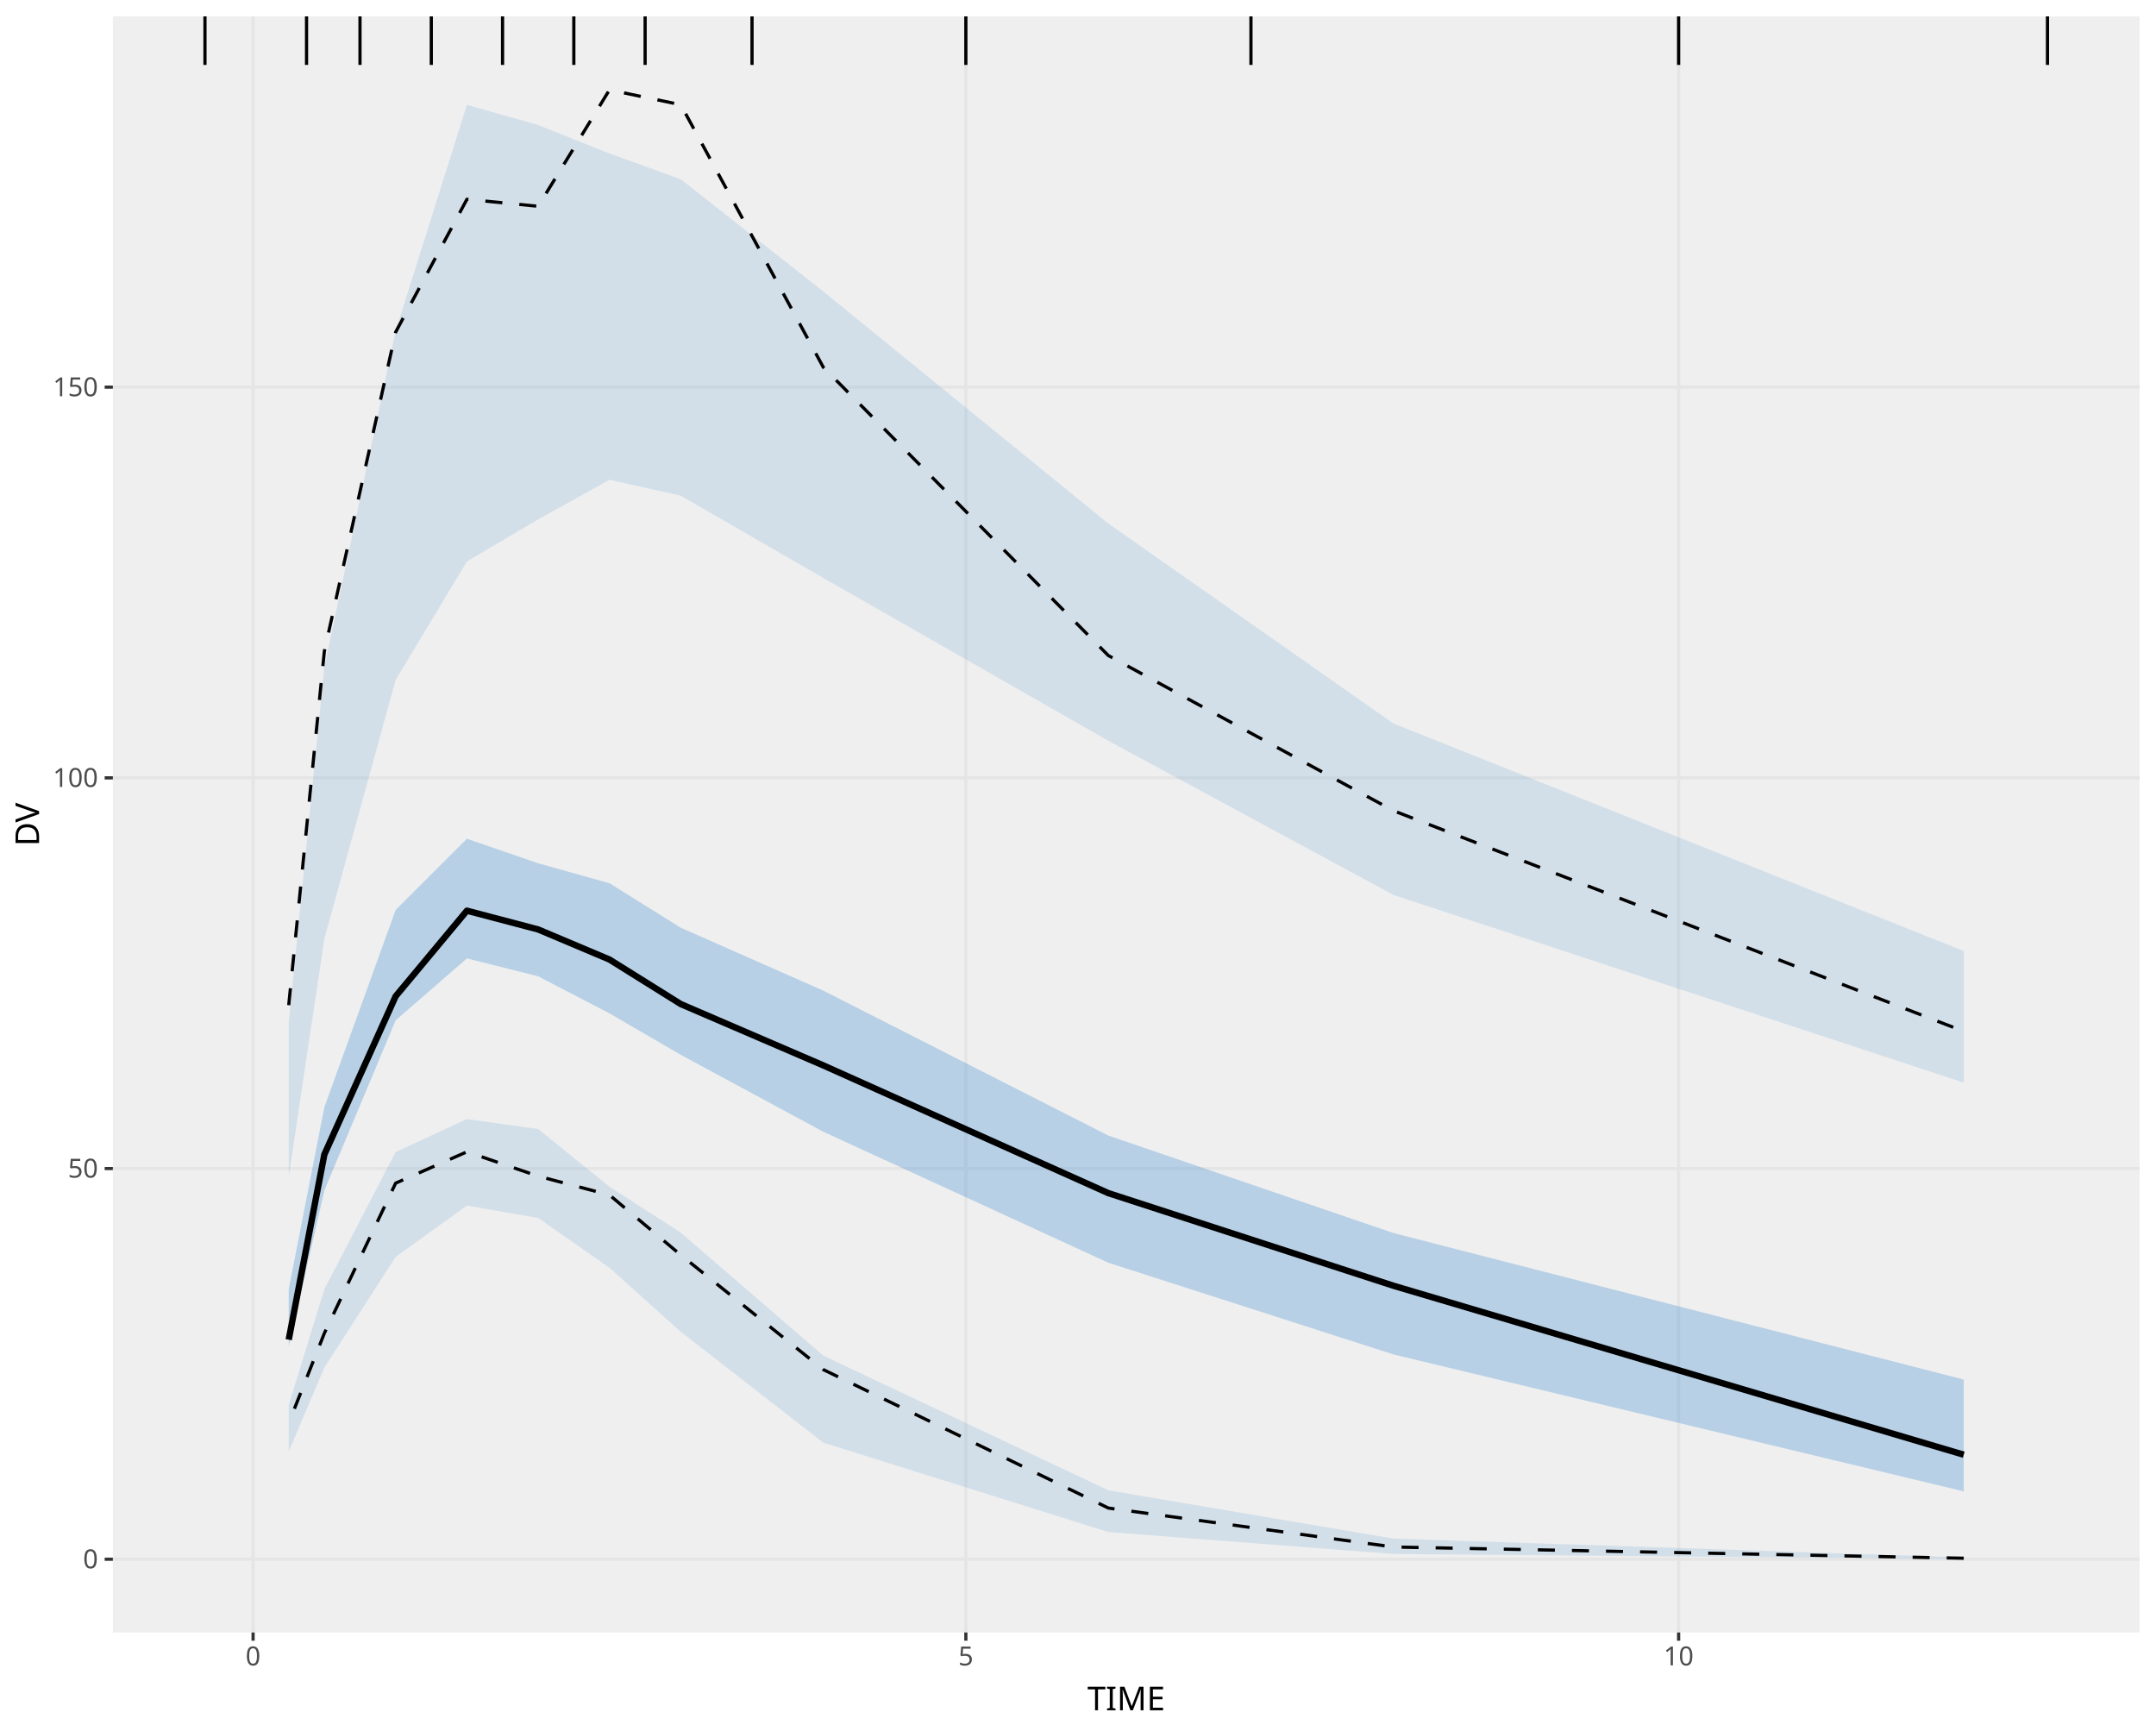
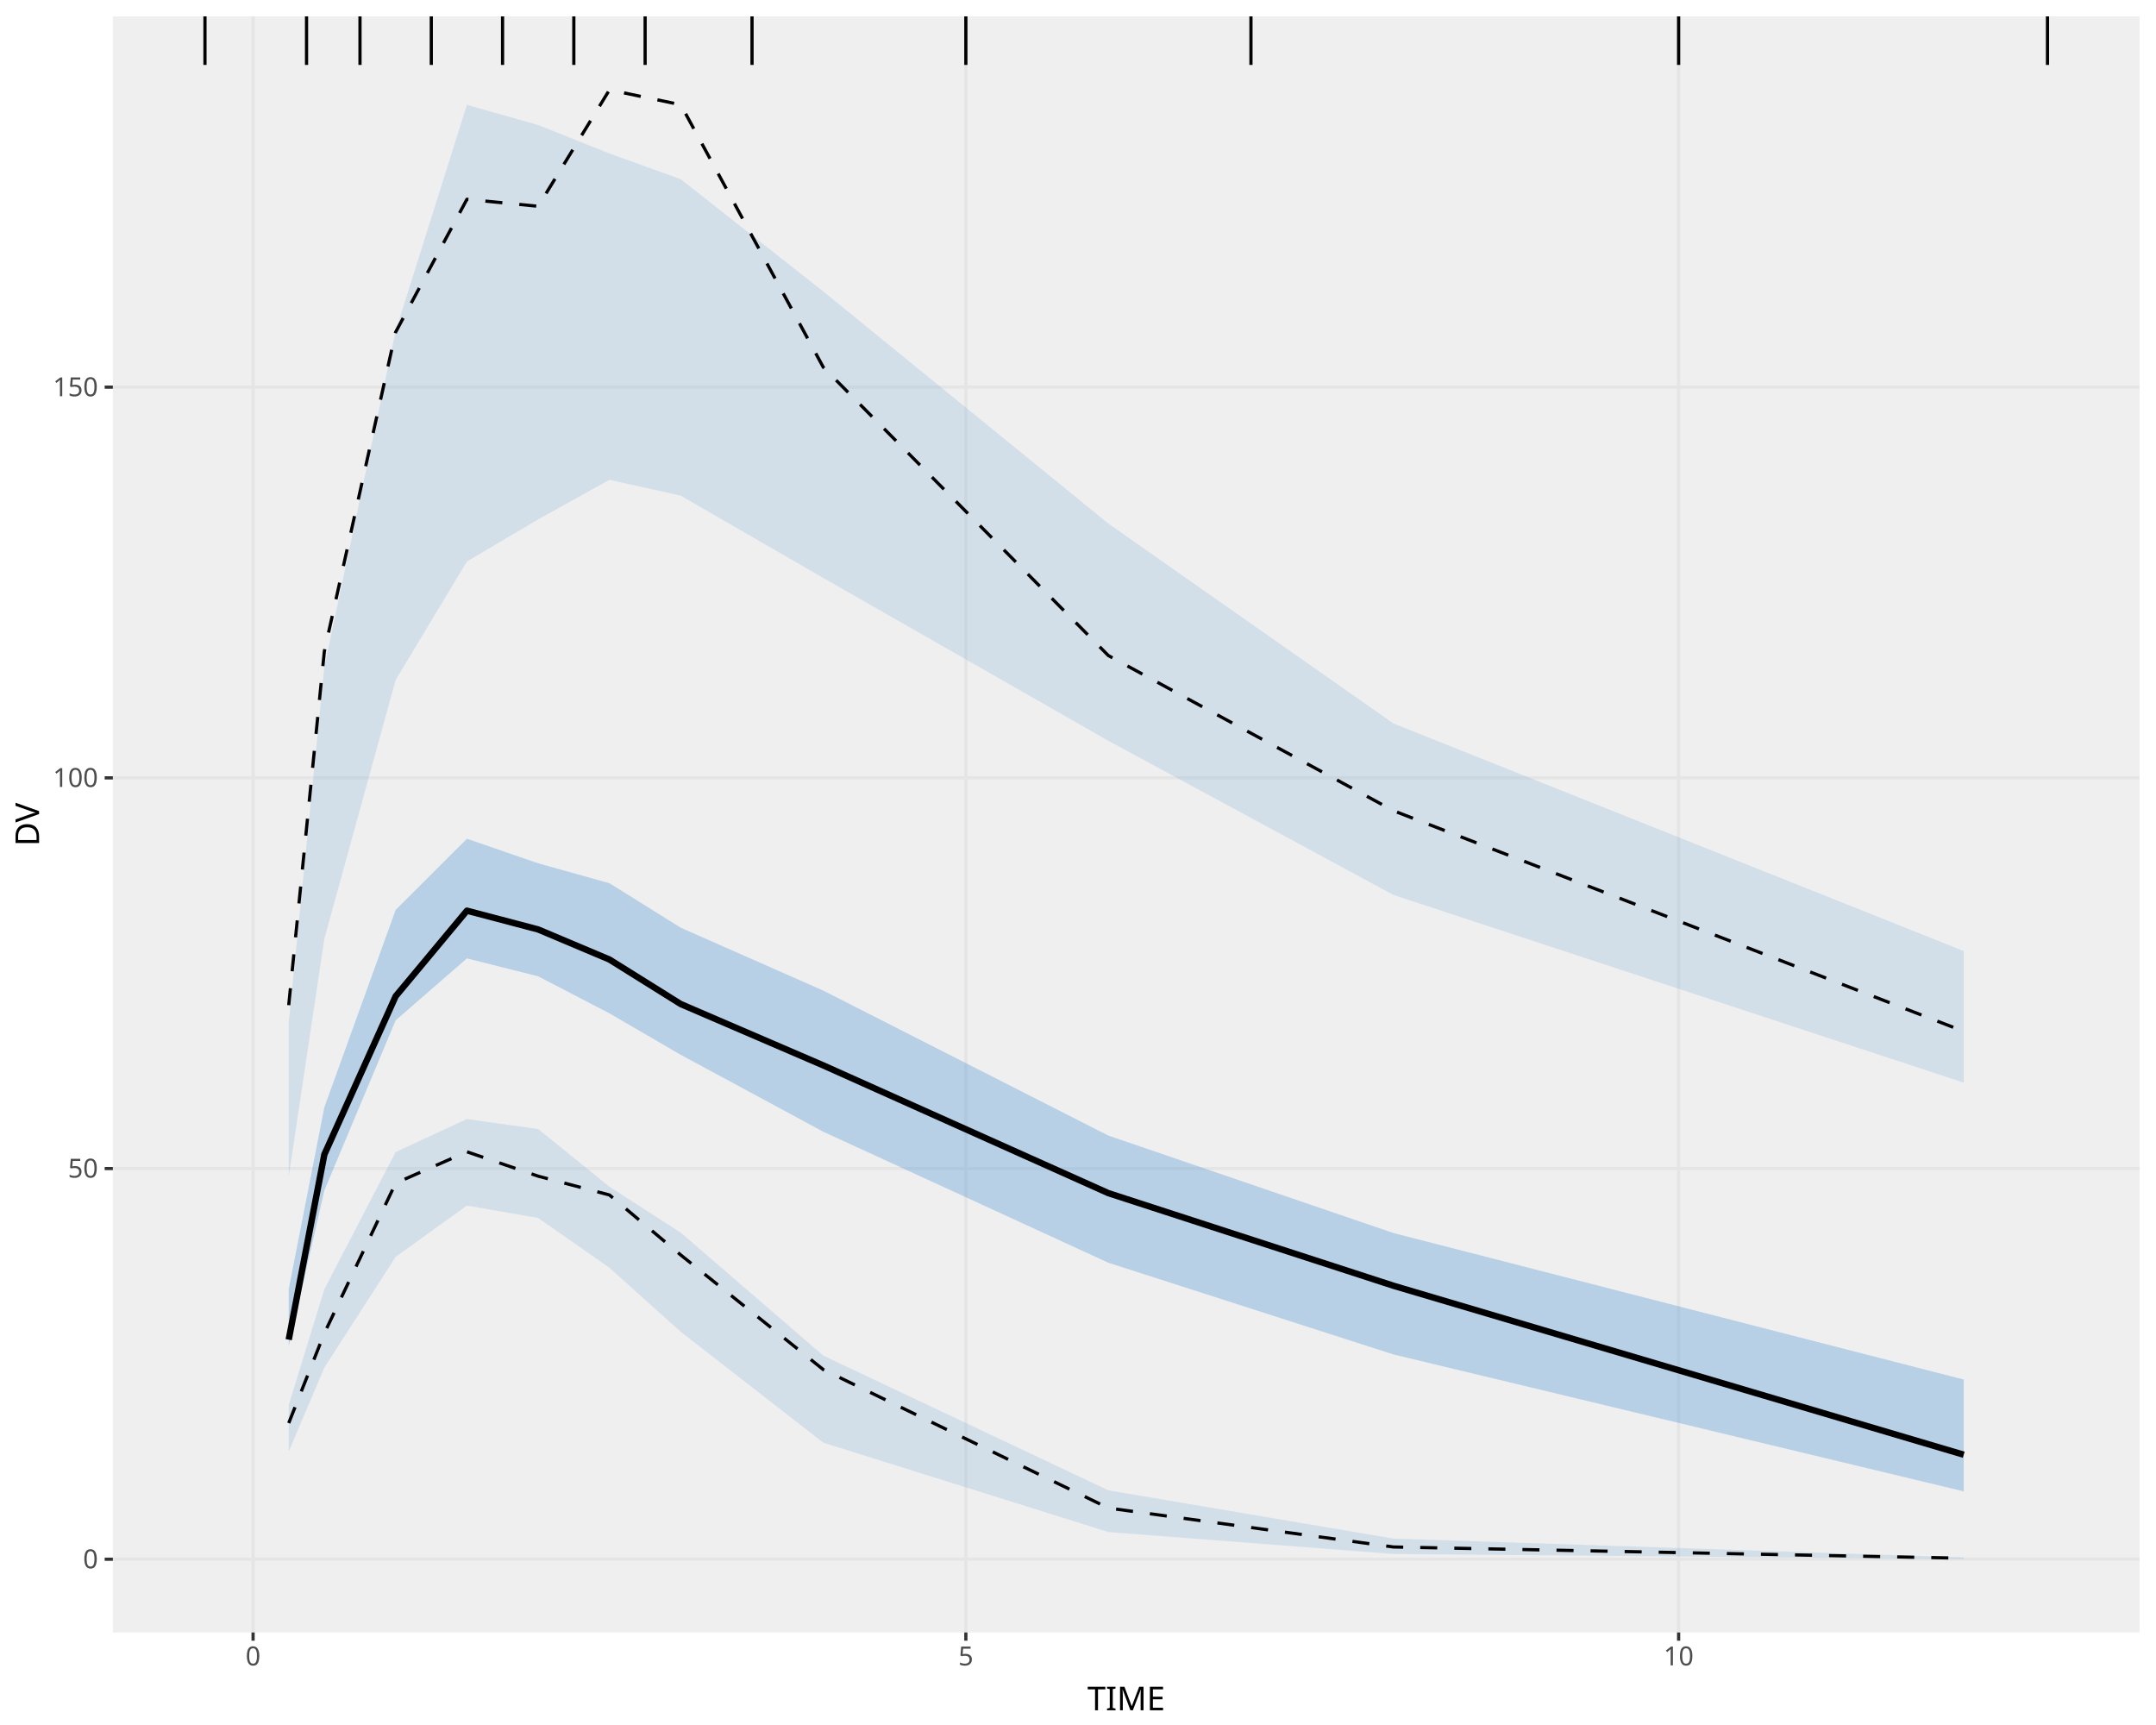
<svg xmlns="http://www.w3.org/2000/svg" class="svglite" data-engine-version="2.0" width="720.00pt" height="576.00pt" viewBox="0 0 720.00 576.00">
  <defs>
    <style type="text/css">
    .svglite line, .svglite polyline, .svglite polygon, .svglite path, .svglite rect, .svglite circle {
      fill: none;
      stroke: #000000;
      stroke-linecap: round;
      stroke-linejoin: round;
      stroke-miterlimit: 10.00;
    }
  </style>
  </defs>
  <rect width="100%" height="100%" style="stroke: none; fill: #FFFFFF;" />
  <defs>
    <clipPath id="cpMC4wMHw3MjAuMDB8MC4wMHw1NzYuMDA=">
      <rect x="0.00" y="0.00" width="720.00" height="576.00" />
    </clipPath>
  </defs>
  <g clip-path="url(#cpMC4wMHw3MjAuMDB8MC4wMHw1NzYuMDA=)">
    <rect x="0.00" y="0.00" width="720.00" height="576.00" style="stroke-width: 1.07; stroke: #FFFFFF; fill: #FFFFFF;" />
  </g>
  <defs>
    <clipPath id="cpMzcuNjl8NzE0LjUyfDUuNDh8NTQ1LjEx">
      <rect x="37.69" y="5.48" width="676.83" height="539.63" />
    </clipPath>
  </defs>
  <g clip-path="url(#cpMzcuNjl8NzE0LjUyfDUuNDh8NTQ1LjEx)">
    <rect x="37.69" y="5.48" width="676.83" height="539.63" style="stroke-width: 1.07; stroke: none; fill: #EFEFEF;" />
    <polyline points="37.69,520.65 714.52,520.65 " style="stroke-width: 1.07; stroke: #E5E5E5; stroke-linecap: butt;" />
    <polyline points="37.69,390.19 714.52,390.19 " style="stroke-width: 1.07; stroke: #E5E5E5; stroke-linecap: butt;" />
    <polyline points="37.69,259.74 714.52,259.74 " style="stroke-width: 1.07; stroke: #E5E5E5; stroke-linecap: butt;" />
    <polyline points="37.69,129.28 714.52,129.28 " style="stroke-width: 1.07; stroke: #E5E5E5; stroke-linecap: butt;" />
    <polyline points="84.52,545.11 84.52,5.48 " style="stroke-width: 1.07; stroke: #E5E5E5; stroke-linecap: butt;" />
    <polyline points="322.55,545.11 322.55,5.48 " style="stroke-width: 1.07; stroke: #E5E5E5; stroke-linecap: butt;" />
    <polyline points="560.58,545.11 560.58,5.48 " style="stroke-width: 1.07; stroke: #E5E5E5; stroke-linecap: butt;" />
    <polygon points="96.42,430.47 108.32,369.72 132.13,303.83 155.93,280.07 179.73,288.27 203.53,294.92 227.34,309.78 274.94,330.78 370.15,379.19 465.36,411.73 655.79,460.65 655.79,497.99 465.36,452.27 370.15,421.65 274.94,377.90 227.34,352.22 203.53,338.37 179.73,326.01 155.93,320.02 132.13,340.69 108.32,397.50 96.42,449.52 " style="stroke-width: 0.00; stroke: none; stroke-linecap: butt; fill: #3388CC; fill-opacity: 0.30;" />
    <polyline points="96.42,430.47 108.32,369.72 132.13,303.83 155.93,280.07 179.73,288.27 203.53,294.92 227.34,309.78 274.94,330.78 370.15,379.19 465.36,411.73 655.79,460.65 " style="stroke-width: 1.07; stroke: none; stroke-linecap: butt;" />
    <polyline points="655.79,497.99 465.36,452.27 370.15,421.65 274.94,377.90 227.34,352.22 203.53,338.37 179.73,326.01 155.93,320.02 132.13,340.69 108.32,397.50 96.42,449.52 " style="stroke-width: 1.07; stroke: none; stroke-linecap: butt;" />
    <polygon points="96.42,469.15 108.32,430.47 132.13,384.67 155.93,373.66 179.73,376.99 203.53,396.26 227.34,411.59 274.94,452.66 370.15,497.64 465.36,513.76 655.79,520.04 655.79,520.58 465.36,518.90 370.15,511.57 274.94,481.73 227.34,444.71 203.53,423.33 179.73,406.70 155.93,402.55 132.13,419.70 108.32,456.65 96.42,484.67 " style="stroke-width: 0.00; stroke: none; stroke-linecap: butt; fill: #3388CC; fill-opacity: 0.15;" />
    <polyline points="96.42,469.15 108.32,430.47 132.13,384.67 155.93,373.66 179.73,376.99 203.53,396.26 227.34,411.59 274.94,452.66 370.15,497.64 465.36,513.76 655.79,520.04 " style="stroke-width: 1.07; stroke: none; stroke-linecap: butt;" />
    <polyline points="655.79,520.58 465.36,518.90 370.15,511.57 274.94,481.73 227.34,444.71 203.53,423.33 179.73,406.70 155.93,402.55 132.13,419.70 108.32,456.65 96.42,484.67 " style="stroke-width: 1.07; stroke: none; stroke-linecap: butt;" />
    <polygon points="96.42,341.42 108.32,222.70 132.13,110.50 155.93,35.01 179.73,41.75 203.53,51.25 227.34,59.84 274.94,97.32 370.15,174.83 465.36,241.59 655.79,317.56 655.79,361.51 465.36,298.84 370.15,247.37 274.94,192.99 227.34,165.51 203.53,160.21 179.73,173.42 155.93,187.49 132.13,227.02 108.32,313.45 96.42,392.92 " style="stroke-width: 0.00; stroke: none; stroke-linecap: butt; fill: #3388CC; fill-opacity: 0.15;" />
    <polyline points="96.42,341.42 108.32,222.70 132.13,110.50 155.93,35.01 179.73,41.75 203.53,51.25 227.34,59.84 274.94,97.32 370.15,174.83 465.36,241.59 655.79,317.56 " style="stroke-width: 1.07; stroke: none; stroke-linecap: butt;" />
    <polyline points="655.79,361.51 465.36,298.84 370.15,247.37 274.94,192.99 227.34,165.51 203.53,160.21 179.73,173.42 155.93,187.49 132.13,227.02 108.32,313.45 96.42,392.92 " style="stroke-width: 1.07; stroke: none; stroke-linecap: butt;" />
    <polyline points="96.42,447.33 108.32,385.50 132.13,332.66 155.93,304.09 179.73,310.36 203.53,320.40 227.34,335.27 274.94,355.75 370.15,398.41 465.36,429.33 655.79,485.75 " style="stroke-width: 2.13; stroke-linecap: butt;" />
-     <polygon points="96.42,335.64 108.32,217.47 132.13,110.89 155.93,66.54 179.73,68.88 203.53,30.01 227.34,34.97 274.94,122.63 370.15,218.91 465.36,270.72 655.79,344.38 655.79,520.31 465.36,516.56 370.15,503.56 274.94,457.33 227.34,419.06 203.53,399.02 179.73,392.74 155.93,384.60 132.13,395.07 108.32,445.19 96.42,475.18 " style="stroke-width: 0.00; stroke: none; stroke-linecap: butt; fill: none;" />
+     <polyline points="96.42,475.18 108.32,445.19 132.13,395.07 155.93,384.60 179.73,392.74 203.53,399.02 227.34,419.06 274.94,457.33 370.15,503.56 465.36,516.56 655.79,520.31 " style="stroke-width: 1.07; stroke-dasharray: 5.69,5.69; stroke-linecap: butt;" />
    <polyline points="96.42,335.64 108.32,217.47 132.13,110.89 155.93,66.54 179.73,68.88 203.53,30.01 227.34,34.97 274.94,122.63 370.15,218.91 465.36,270.72 655.79,344.38 " style="stroke-width: 1.07; stroke-dasharray: 5.69,5.69; stroke-linecap: butt;" />
-     <polyline points="655.79,520.31 465.36,516.56 370.15,503.56 274.94,457.33 227.34,419.06 203.53,399.02 179.73,392.74 155.93,384.60 132.13,395.07 108.32,445.19 96.42,475.18 " style="stroke-width: 1.07; stroke-dasharray: 5.69,5.69; stroke-linecap: butt;" />
    <line x1="68.45" y1="5.48" x2="68.45" y2="21.67" style="stroke-width: 1.07; stroke-linecap: butt;" />
    <line x1="102.37" y1="5.48" x2="102.37" y2="21.67" style="stroke-width: 1.07; stroke-linecap: butt;" />
    <line x1="120.22" y1="5.48" x2="120.22" y2="21.67" style="stroke-width: 1.07; stroke-linecap: butt;" />
    <line x1="144.03" y1="5.48" x2="144.03" y2="21.67" style="stroke-width: 1.07; stroke-linecap: butt;" />
    <line x1="167.83" y1="5.48" x2="167.83" y2="21.67" style="stroke-width: 1.07; stroke-linecap: butt;" />
    <line x1="191.63" y1="5.48" x2="191.63" y2="21.67" style="stroke-width: 1.07; stroke-linecap: butt;" />
    <line x1="215.44" y1="5.48" x2="215.44" y2="21.67" style="stroke-width: 1.07; stroke-linecap: butt;" />
    <line x1="251.14" y1="5.48" x2="251.14" y2="21.67" style="stroke-width: 1.07; stroke-linecap: butt;" />
    <line x1="322.55" y1="5.48" x2="322.55" y2="21.67" style="stroke-width: 1.07; stroke-linecap: butt;" />
    <line x1="417.76" y1="5.48" x2="417.76" y2="21.67" style="stroke-width: 1.07; stroke-linecap: butt;" />
    <line x1="560.58" y1="5.48" x2="560.58" y2="21.67" style="stroke-width: 1.07; stroke-linecap: butt;" />
    <line x1="683.76" y1="5.48" x2="683.76" y2="21.67" style="stroke-width: 1.07; stroke-linecap: butt;" />
  </g>
  <g clip-path="url(#cpMC4wMHw3MjAuMDB8MC4wMHw1NzYuMDA=)">
    <text x="32.76" y="523.68" text-anchor="end" style="font-size: 8.80px; fill: #4D4D4D; font-family: sans;" textLength="4.89px" lengthAdjust="spacingAndGlyphs">0</text>
    <text x="32.76" y="393.22" text-anchor="end" style="font-size: 8.80px; fill: #4D4D4D; font-family: sans;" textLength="9.79px" lengthAdjust="spacingAndGlyphs">50</text>
    <text x="32.76" y="262.77" text-anchor="end" style="font-size: 8.80px; fill: #4D4D4D; font-family: sans;" textLength="14.68px" lengthAdjust="spacingAndGlyphs">100</text>
    <text x="32.76" y="132.31" text-anchor="end" style="font-size: 8.80px; fill: #4D4D4D; font-family: sans;" textLength="14.68px" lengthAdjust="spacingAndGlyphs">150</text>
    <polyline points="34.95,520.65 37.69,520.65 " style="stroke-width: 1.07; stroke: #333333; stroke-linecap: butt;" />
    <polyline points="34.95,390.19 37.69,390.19 " style="stroke-width: 1.07; stroke: #333333; stroke-linecap: butt;" />
    <polyline points="34.95,259.74 37.69,259.74 " style="stroke-width: 1.07; stroke: #333333; stroke-linecap: butt;" />
    <polyline points="34.95,129.28 37.69,129.28 " style="stroke-width: 1.07; stroke: #333333; stroke-linecap: butt;" />
    <polyline points="84.52,547.85 84.52,545.11 " style="stroke-width: 1.07; stroke: #333333; stroke-linecap: butt;" />
    <polyline points="322.55,547.85 322.55,545.11 " style="stroke-width: 1.07; stroke: #333333; stroke-linecap: butt;" />
    <polyline points="560.58,547.85 560.58,545.11 " style="stroke-width: 1.07; stroke: #333333; stroke-linecap: butt;" />
    <text x="84.52" y="556.10" text-anchor="middle" style="font-size: 8.80px; fill: #4D4D4D; font-family: sans;" textLength="4.89px" lengthAdjust="spacingAndGlyphs">0</text>
    <text x="322.55" y="556.10" text-anchor="middle" style="font-size: 8.80px; fill: #4D4D4D; font-family: sans;" textLength="4.89px" lengthAdjust="spacingAndGlyphs">5</text>
    <text x="560.58" y="556.10" text-anchor="middle" style="font-size: 8.80px; fill: #4D4D4D; font-family: sans;" textLength="9.79px" lengthAdjust="spacingAndGlyphs">10</text>
    <text x="376.10" y="571.09" text-anchor="middle" style="font-size: 11.00px; font-family: sans;" textLength="26.28px" lengthAdjust="spacingAndGlyphs">TIME</text>
    <text transform="translate(13.05,275.30) rotate(-90)" text-anchor="middle" style="font-size: 11.00px; font-family: sans;" textLength="15.29px" lengthAdjust="spacingAndGlyphs">DV</text>
  </g>
</svg>
